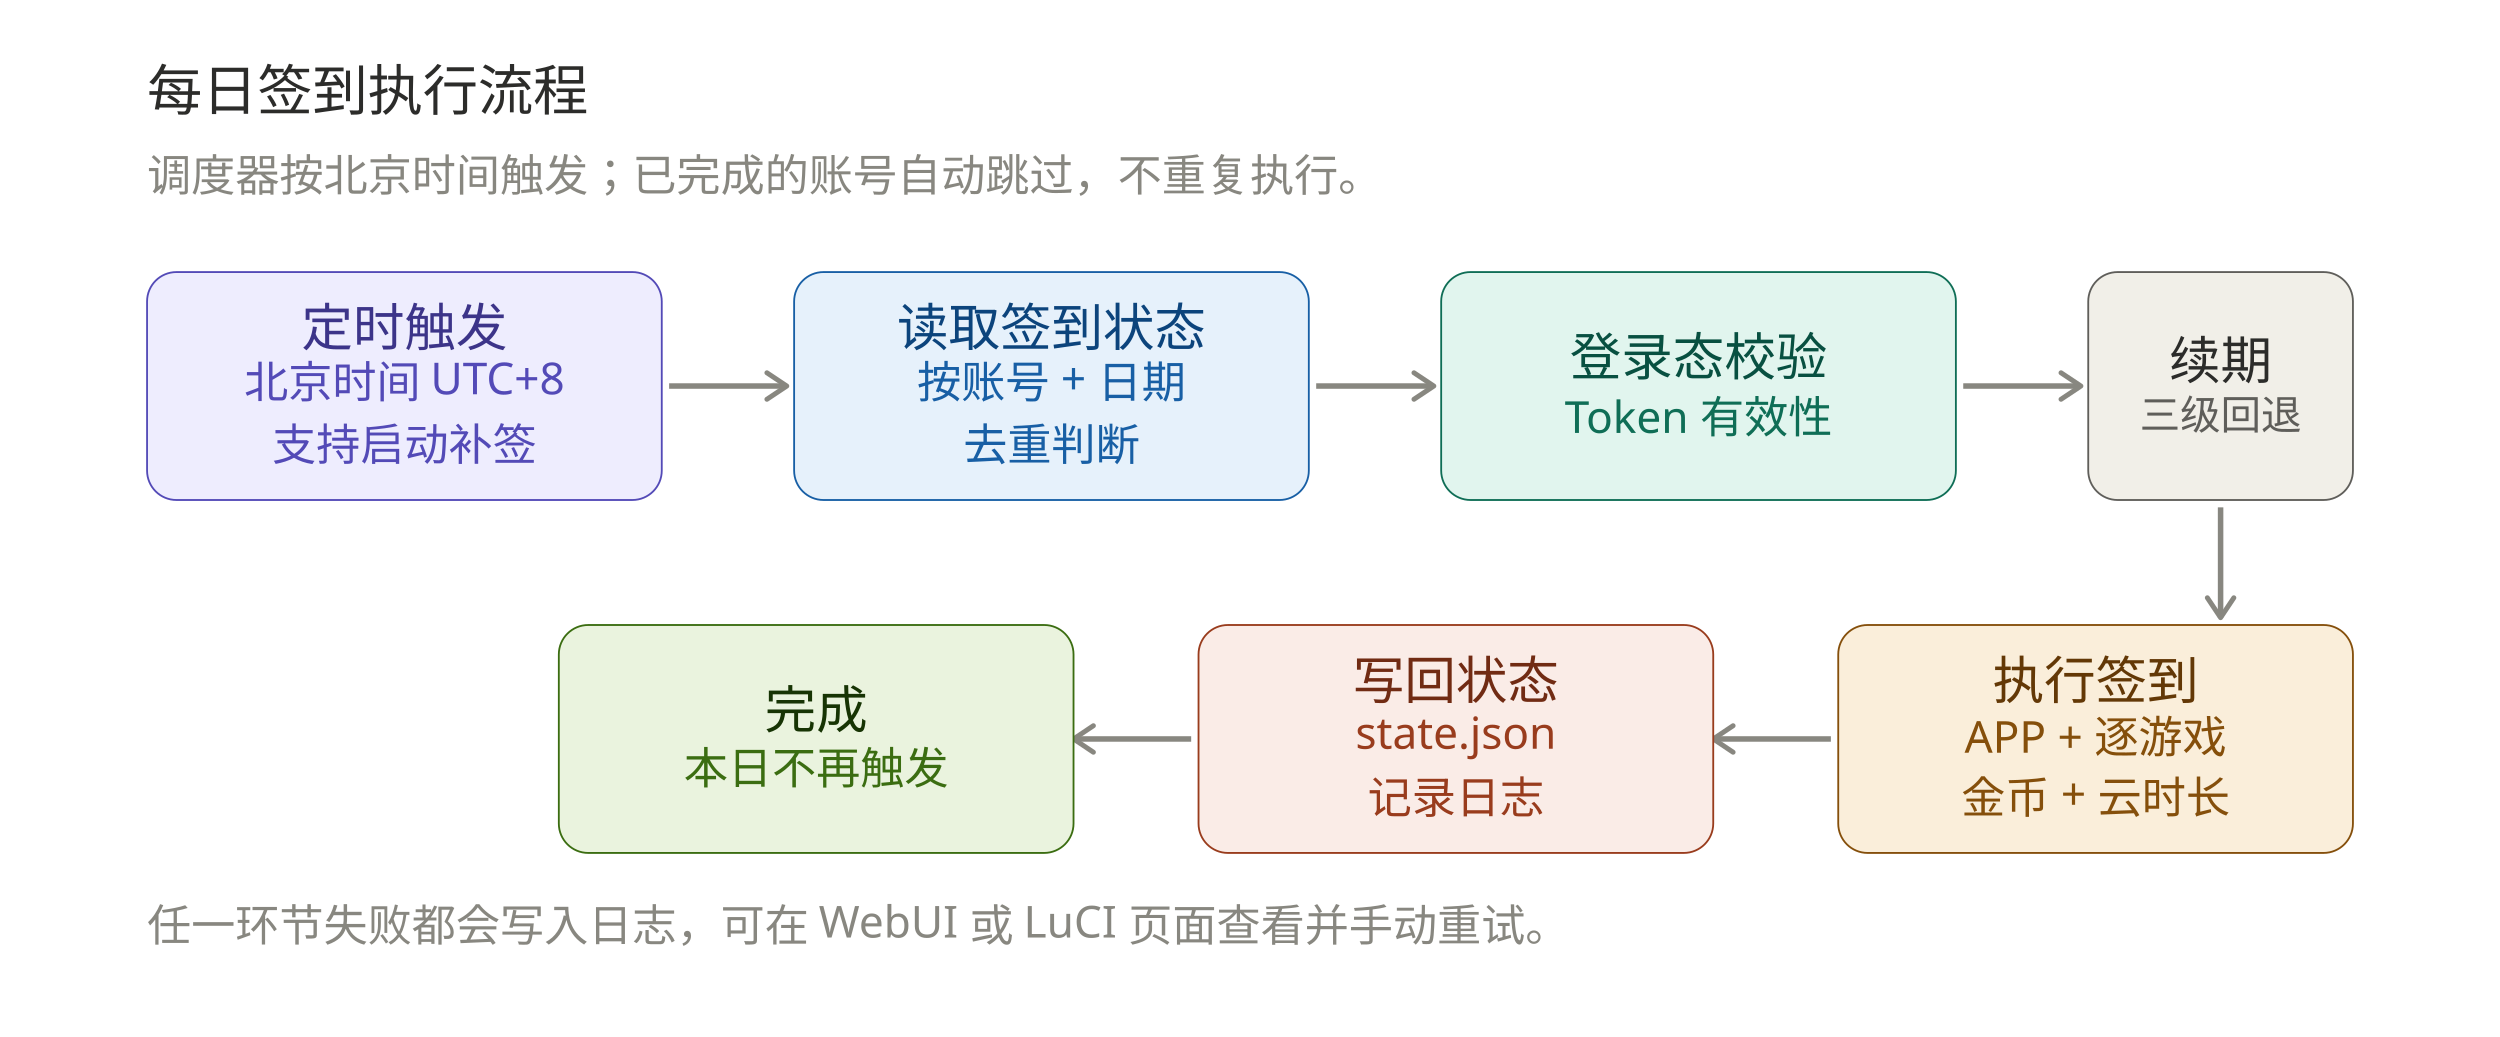
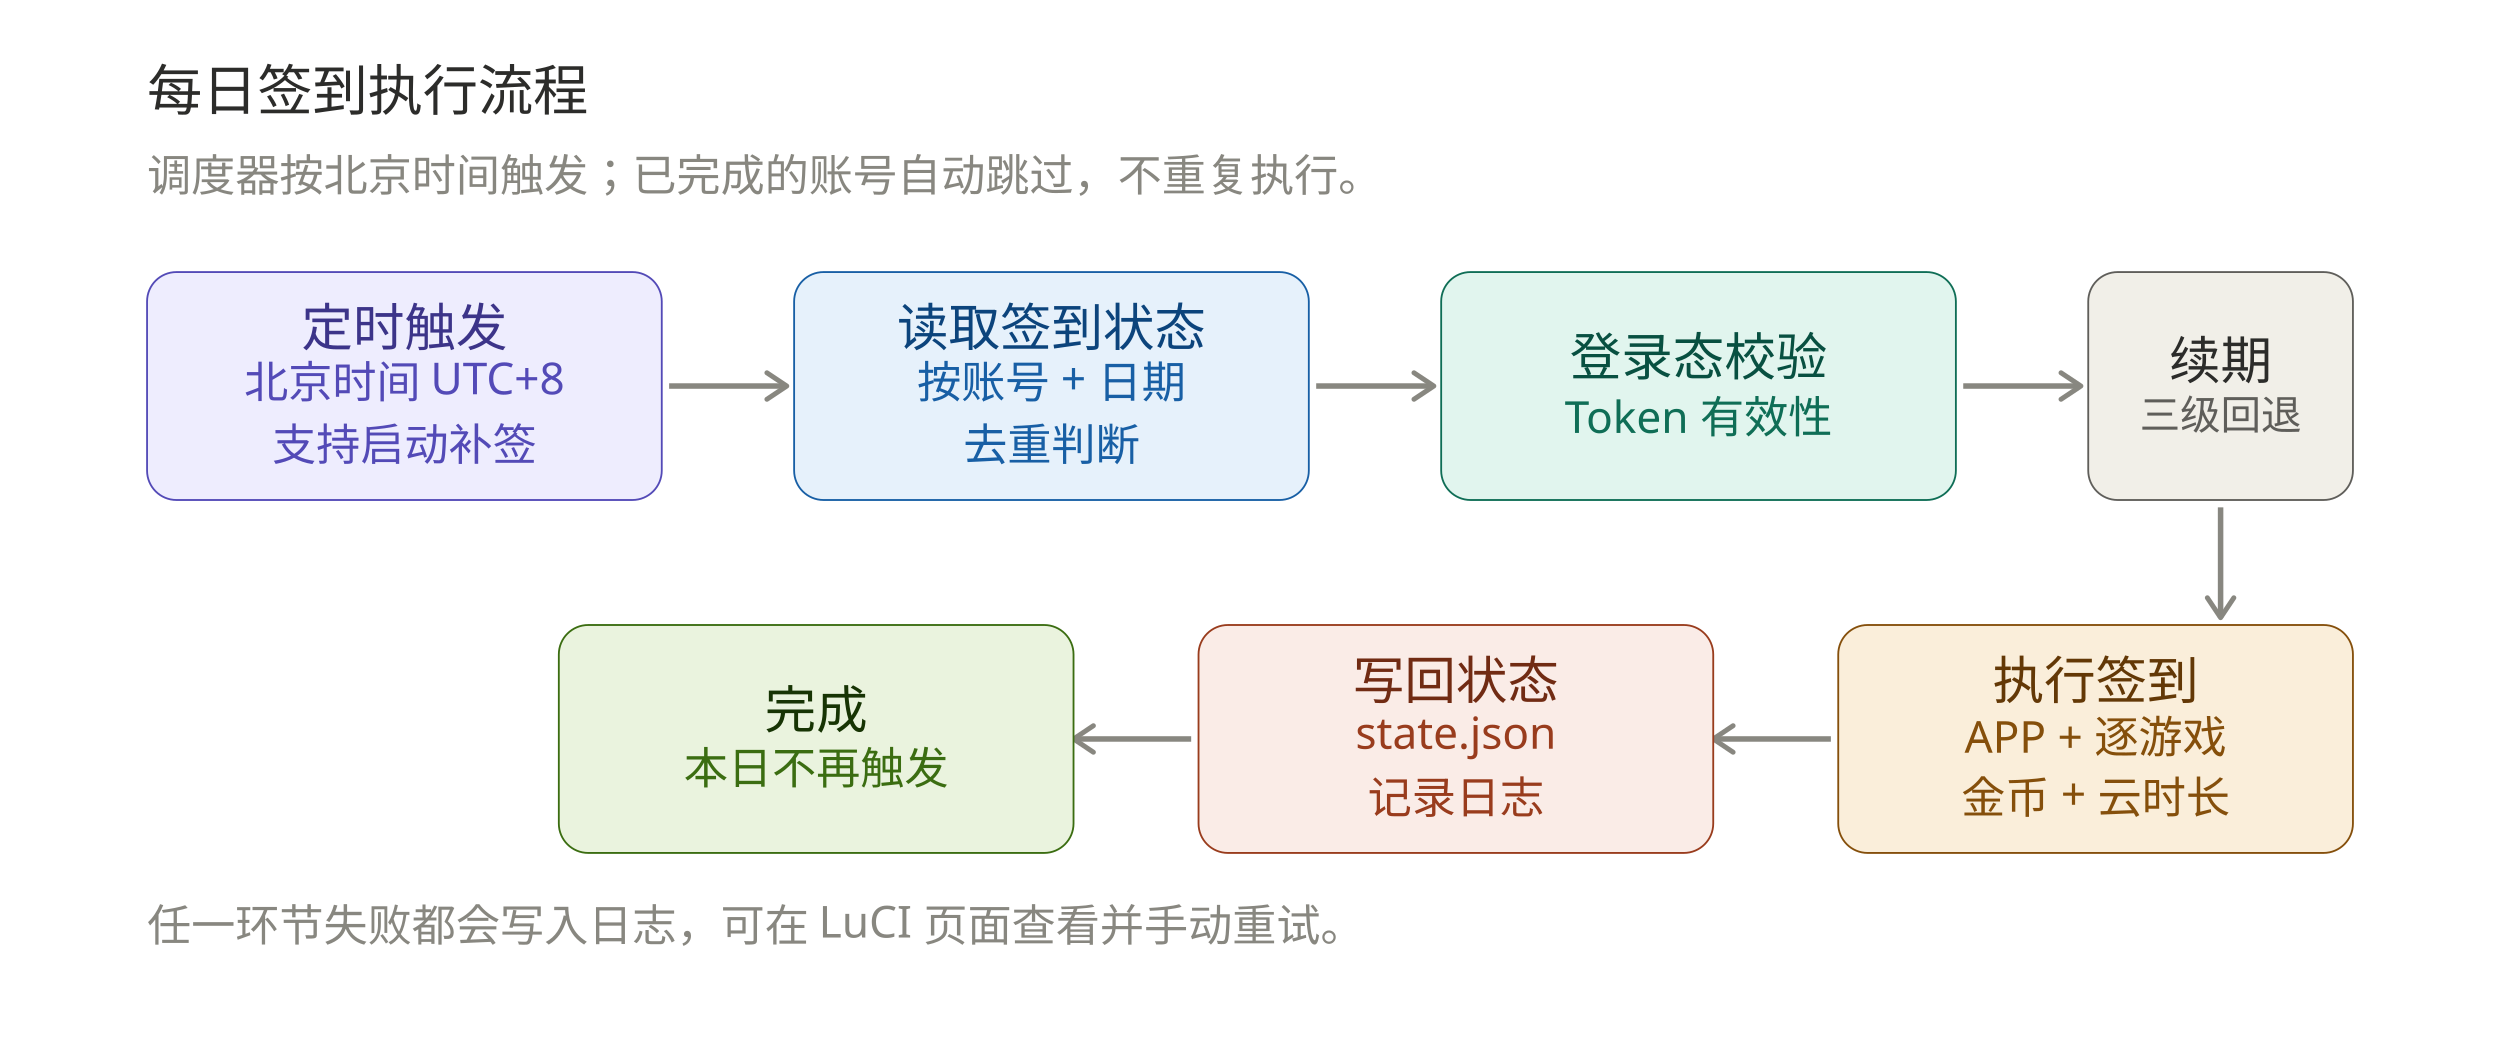
<svg xmlns="http://www.w3.org/2000/svg" viewBox="0 0 680 282" width="100%" role="img">
  <style>
text{font-family:'PingFang SC','Microsoft YaHei','Noto Sans SC','Hiragino Sans GB',sans-serif}
@media (prefers-color-scheme: dark){
g.s-blue&gt;rect,g.s-blue&gt;circle,g.s-blue&gt;polygon{fill:#042C53;stroke:#85B7EB}
g.s-blue&gt;text{fill:#B5D4F4}
g.s-teal&gt;rect,g.s-teal&gt;circle,g.s-teal&gt;polygon{fill:#04342C;stroke:#5DCAA5}
g.s-teal&gt;text{fill:#9FE1CB}
g.s-amber&gt;rect,g.s-amber&gt;circle,g.s-amber&gt;polygon{fill:#412402;stroke:#EF9F27}
g.s-amber&gt;text{fill:#FAC775}
g.s-purple&gt;rect,g.s-purple&gt;circle,g.s-purple&gt;polygon{fill:#26215C;stroke:#AFA9EC}
g.s-purple&gt;text{fill:#CECBF6}
g.s-coral&gt;rect,g.s-coral&gt;circle,g.s-coral&gt;polygon{fill:#4A1B0C;stroke:#F0997B}
g.s-coral&gt;text{fill:#F5C4B3}
g.s-gray&gt;rect,g.s-gray&gt;circle,g.s-gray&gt;polygon{fill:#2C2C2A;stroke:#B4B2A9}
g.s-gray&gt;text{fill:#D3D1C7}
g.s-red&gt;rect,g.s-red&gt;circle,g.s-red&gt;polygon{fill:#501313;stroke:#F09595}
g.s-red&gt;text{fill:#F7C1C1}
g.s-green&gt;rect,g.s-green&gt;circle,g.s-green&gt;polygon{fill:#173404;stroke:#97C459}
g.s-green&gt;text{fill:#C0DD97}
g.s-pink&gt;rect,g.s-pink&gt;circle,g.s-pink&gt;polygon{fill:#4B1528;stroke:#ED93B1}
g.s-pink&gt;text{fill:#F4C0D1}
g.s-neutral&gt;rect{fill:#2C2C2A;stroke:#B4B2A9}
g.s-neutral&gt;text{fill:#D3D1C7}
g.s-t1&gt;text{fill:#F1EFE8}
g.s-t2&gt;text{fill:#B4B2A9}
g.s-t3&gt;text{fill:#888780}
g.s-ln&gt;line,g.s-ln&gt;path{stroke:#B4B2A9}
g.s-div&gt;line{stroke:#444441}
}
</style>
  <defs>
    <marker id="ah" viewBox="0 0 10 10" refX="8" refY="5" markerWidth="6" markerHeight="6" orient="auto-start-reverse">
      <path d="M2 1L8 5L2 9" fill="none" stroke="#888780" stroke-width="1.5" stroke-linecap="round" stroke-linejoin="round" />
    </marker>
    <marker id="ah2" viewBox="0 0 10 10" refX="8" refY="5" markerWidth="6" markerHeight="6" orient="auto-start-reverse">
      <path d="M2 1L8 5L2 9" fill="none" stroke="#D85A30" stroke-width="1.5" stroke-linecap="round" stroke-linejoin="round" />
    </marker>
  </defs>
  <g class="s-t1">
    <text x="40" y="30" font-size="15" font-weight="500" fill="#2C2C2A">每日签到执行流程</text>
  </g>
  <g class="s-t3">
    <text x="40" y="52" font-size="12" fill="#888780">调度器按北京时间触发；已完成的账号自动跳过，不重复执行。</text>
  </g>
  <g class="s-purple">
    <rect x="40" y="74" width="140" height="62" rx="8" fill="#EEEDFE" stroke="#534AB7" stroke-width="0.5" />
    <text x="110" y="88" font-size="14" font-weight="500" fill="#3C3489" text-anchor="middle" dominant-baseline="central">定时触发</text>
    <text x="110" y="103" font-size="12" fill="#534AB7" text-anchor="middle" dominant-baseline="central">北京时间 UTC+8</text>
    <text x="110" y="120" font-size="12" fill="#534AB7" text-anchor="middle" dominant-baseline="central">支持启动补签</text>
  </g>
  <g class="s-ln">
    <line x1="182" y1="105" x2="214" y2="105" stroke="#888780" stroke-width="1.5" marker-end="url(#ah)" />
  </g>
  <g class="s-blue">
    <rect x="216" y="74" width="140" height="62" rx="8" fill="#E6F1FB" stroke="#185FA5" stroke-width="0.5" />
    <text x="286" y="88" font-size="14" font-weight="500" fill="#0C447C" text-anchor="middle" dominant-baseline="central">读取签到状态</text>
    <text x="286" y="103" font-size="12" fill="#185FA5" text-anchor="middle" dominant-baseline="central">按账号 + 日期</text>
    <text x="286" y="120" font-size="12" fill="#185FA5" text-anchor="middle" dominant-baseline="central">去重判断</text>
  </g>
  <g class="s-ln">
    <line x1="358" y1="105" x2="390" y2="105" stroke="#888780" stroke-width="1.5" marker-end="url(#ah)" />
  </g>
  <g class="s-teal">
    <rect x="392" y="74" width="140" height="62" rx="8" fill="#E1F5EE" stroke="#0F6E56" stroke-width="0.5" />
    <text x="462" y="96" font-size="14" font-weight="500" fill="#085041" text-anchor="middle" dominant-baseline="central">登录态校验</text>
    <text x="462" y="112" font-size="12" fill="#0F6E56" text-anchor="middle" dominant-baseline="central">Token 有效性</text>
  </g>
  <g class="s-ln">
    <line x1="534" y1="105" x2="566" y2="105" stroke="#888780" stroke-width="1.5" marker-end="url(#ah)" />
  </g>
  <g class="s-gray">
    <rect x="568" y="74" width="72" height="62" rx="8" fill="#F1EFE8" stroke="#5F5E5A" stroke-width="0.5" />
    <text x="604" y="97" font-size="14" font-weight="500" fill="#2C2C2A" text-anchor="middle" dominant-baseline="central">续期</text>
    <text x="604" y="112" font-size="11.0" fill="#5F5E5A" text-anchor="middle" dominant-baseline="central">三级回退</text>
  </g>
  <g class="s-ln">
    <line x1="604" y1="138" x2="604" y2="168" stroke="#888780" stroke-width="1.5" marker-end="url(#ah)" />
  </g>
  <g class="s-amber">
    <rect x="500" y="170" width="140" height="62" rx="8" fill="#FAEEDA" stroke="#854F0B" stroke-width="0.5" />
    <text x="570" y="184" font-size="14" font-weight="500" fill="#633806" text-anchor="middle" dominant-baseline="central">执行签到</text>
    <text x="570" y="199" font-size="12" fill="#854F0B" text-anchor="middle" dominant-baseline="central">APP + 逐游戏</text>
    <text x="570" y="216" font-size="12" fill="#854F0B" text-anchor="middle" dominant-baseline="central">金币 + 云时长</text>
  </g>
  <g class="s-ln">
    <line x1="498" y1="201" x2="466" y2="201" stroke="#888780" stroke-width="1.5" marker-end="url(#ah)" />
  </g>
  <g class="s-coral">
    <rect x="326" y="170" width="140" height="62" rx="8" fill="#FAECE7" stroke="#993C1D" stroke-width="0.5" />
    <text x="396" y="184" font-size="14" font-weight="500" fill="#712B13" text-anchor="middle" dominant-baseline="central">写回状态</text>
    <text x="396" y="199" font-size="12" fill="#993C1D" text-anchor="middle" dominant-baseline="central">state.json</text>
    <text x="396" y="216" font-size="12" fill="#993C1D" text-anchor="middle" dominant-baseline="central">记录日志</text>
  </g>
  <g class="s-ln">
    <line x1="324" y1="201" x2="292" y2="201" stroke="#888780" stroke-width="1.5" marker-end="url(#ah)" />
  </g>
  <g class="s-green">
    <rect x="152" y="170" width="140" height="62" rx="8" fill="#EAF3DE" stroke="#3B6D11" stroke-width="0.5" />
    <text x="222" y="192" font-size="14" font-weight="500" fill="#173404" text-anchor="middle" dominant-baseline="central">完成</text>
    <text x="222" y="208" font-size="12" fill="#3B6D11" text-anchor="middle" dominant-baseline="central">本日不再触发</text>
  </g>
  <g class="s-t3">
-     <text x="40" y="256" font-size="12" fill="#888780">任一环节失败都会写入日志，可在 WebUI 或 LuCI 页面查看并手动重试。</text>
+     <text x="40" y="256" font-size="12" fill="#888780">任一环节失败都会写入日志，可在 LuCI 页面查看并手动重试。</text>
  </g>
</svg>
